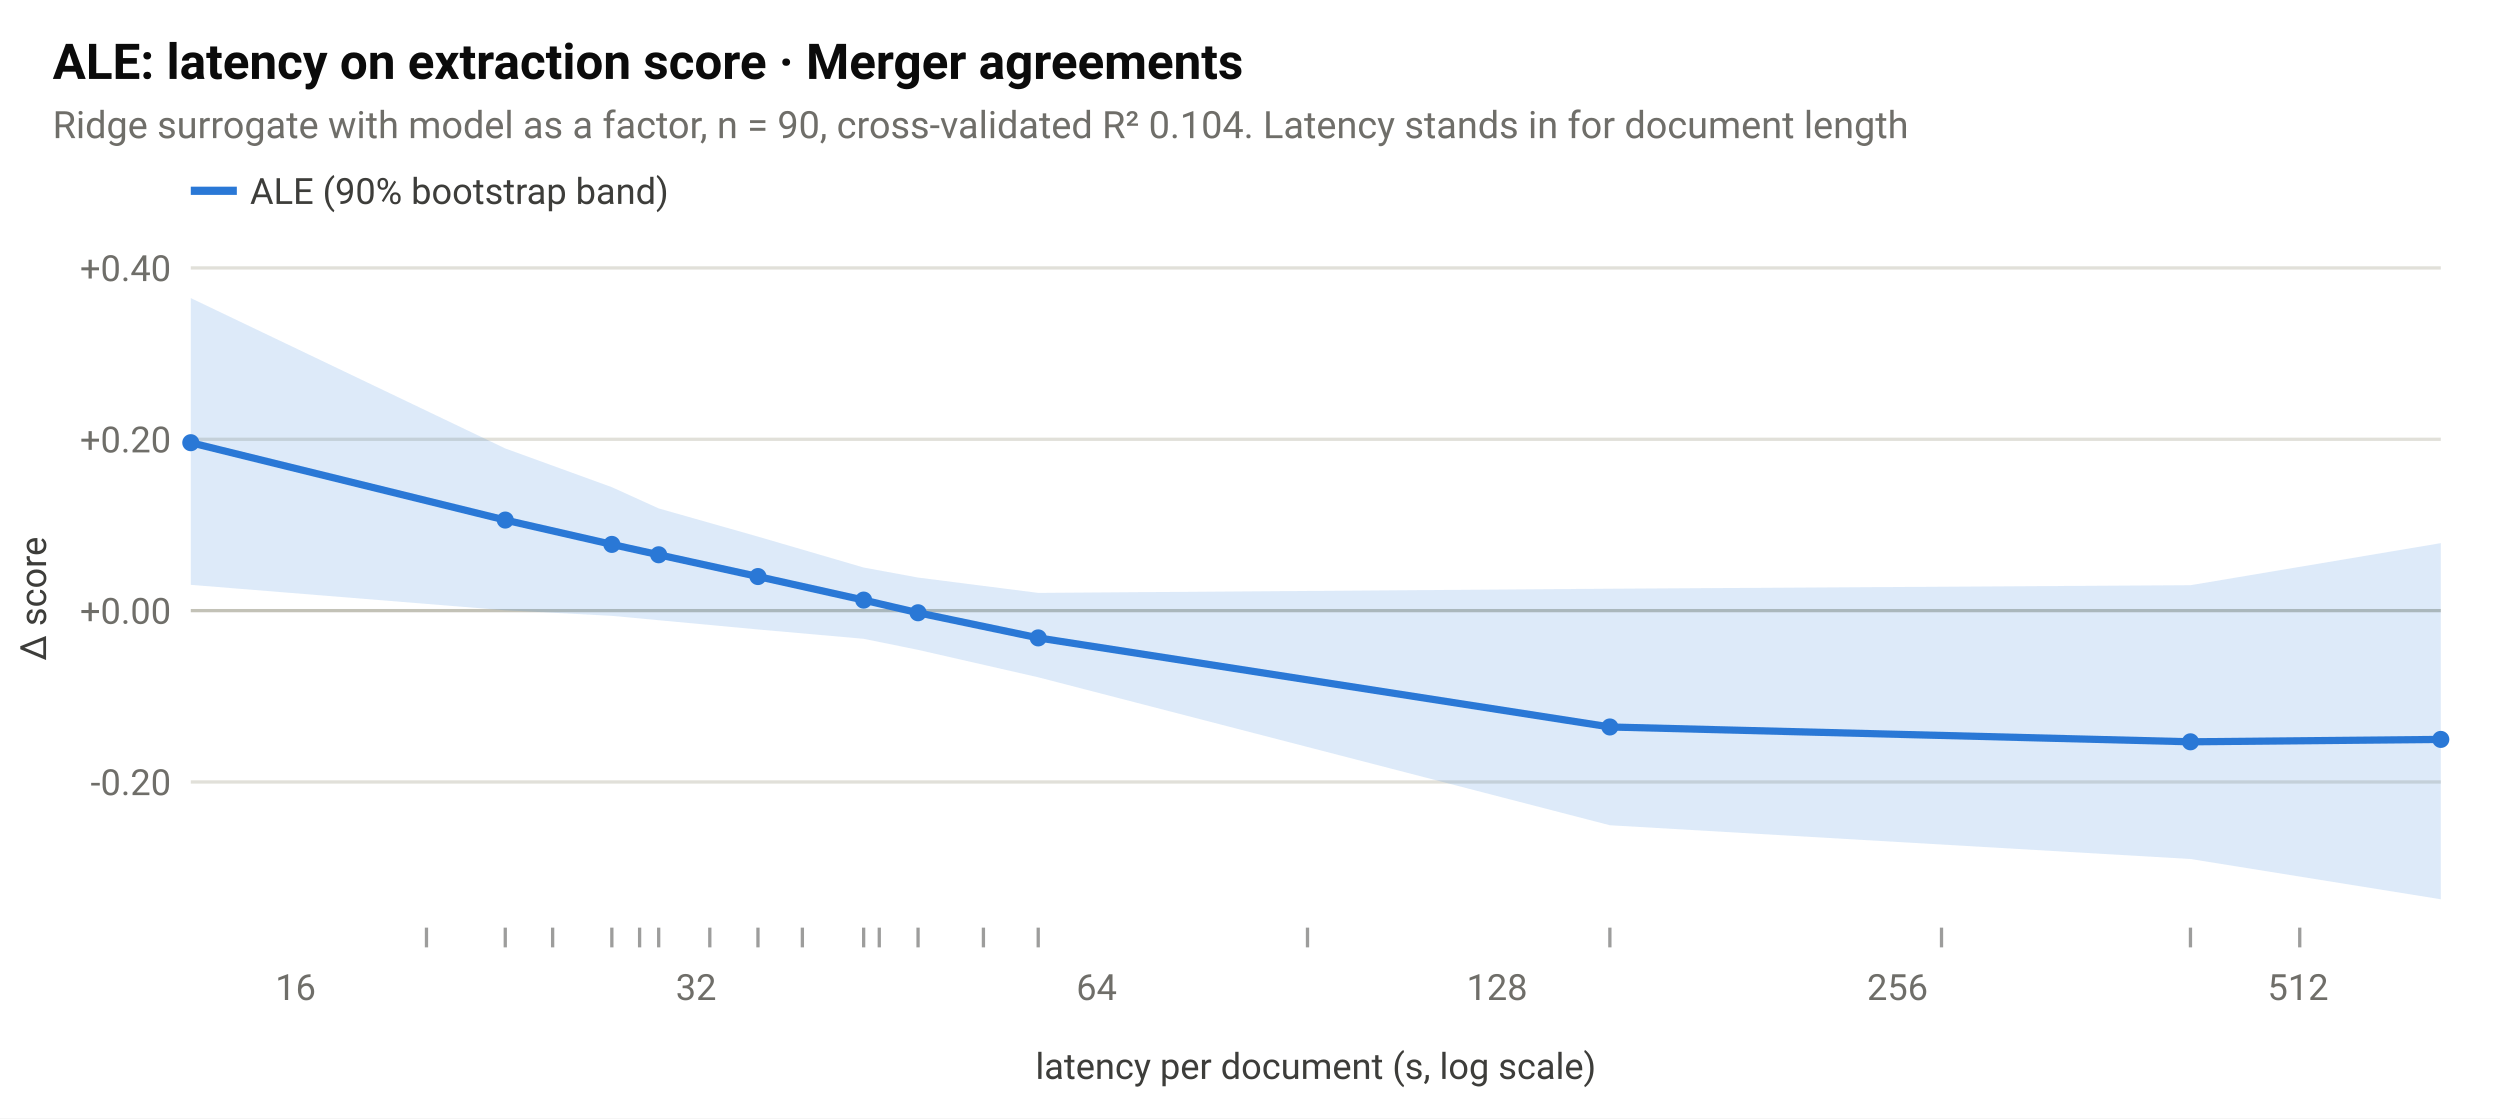
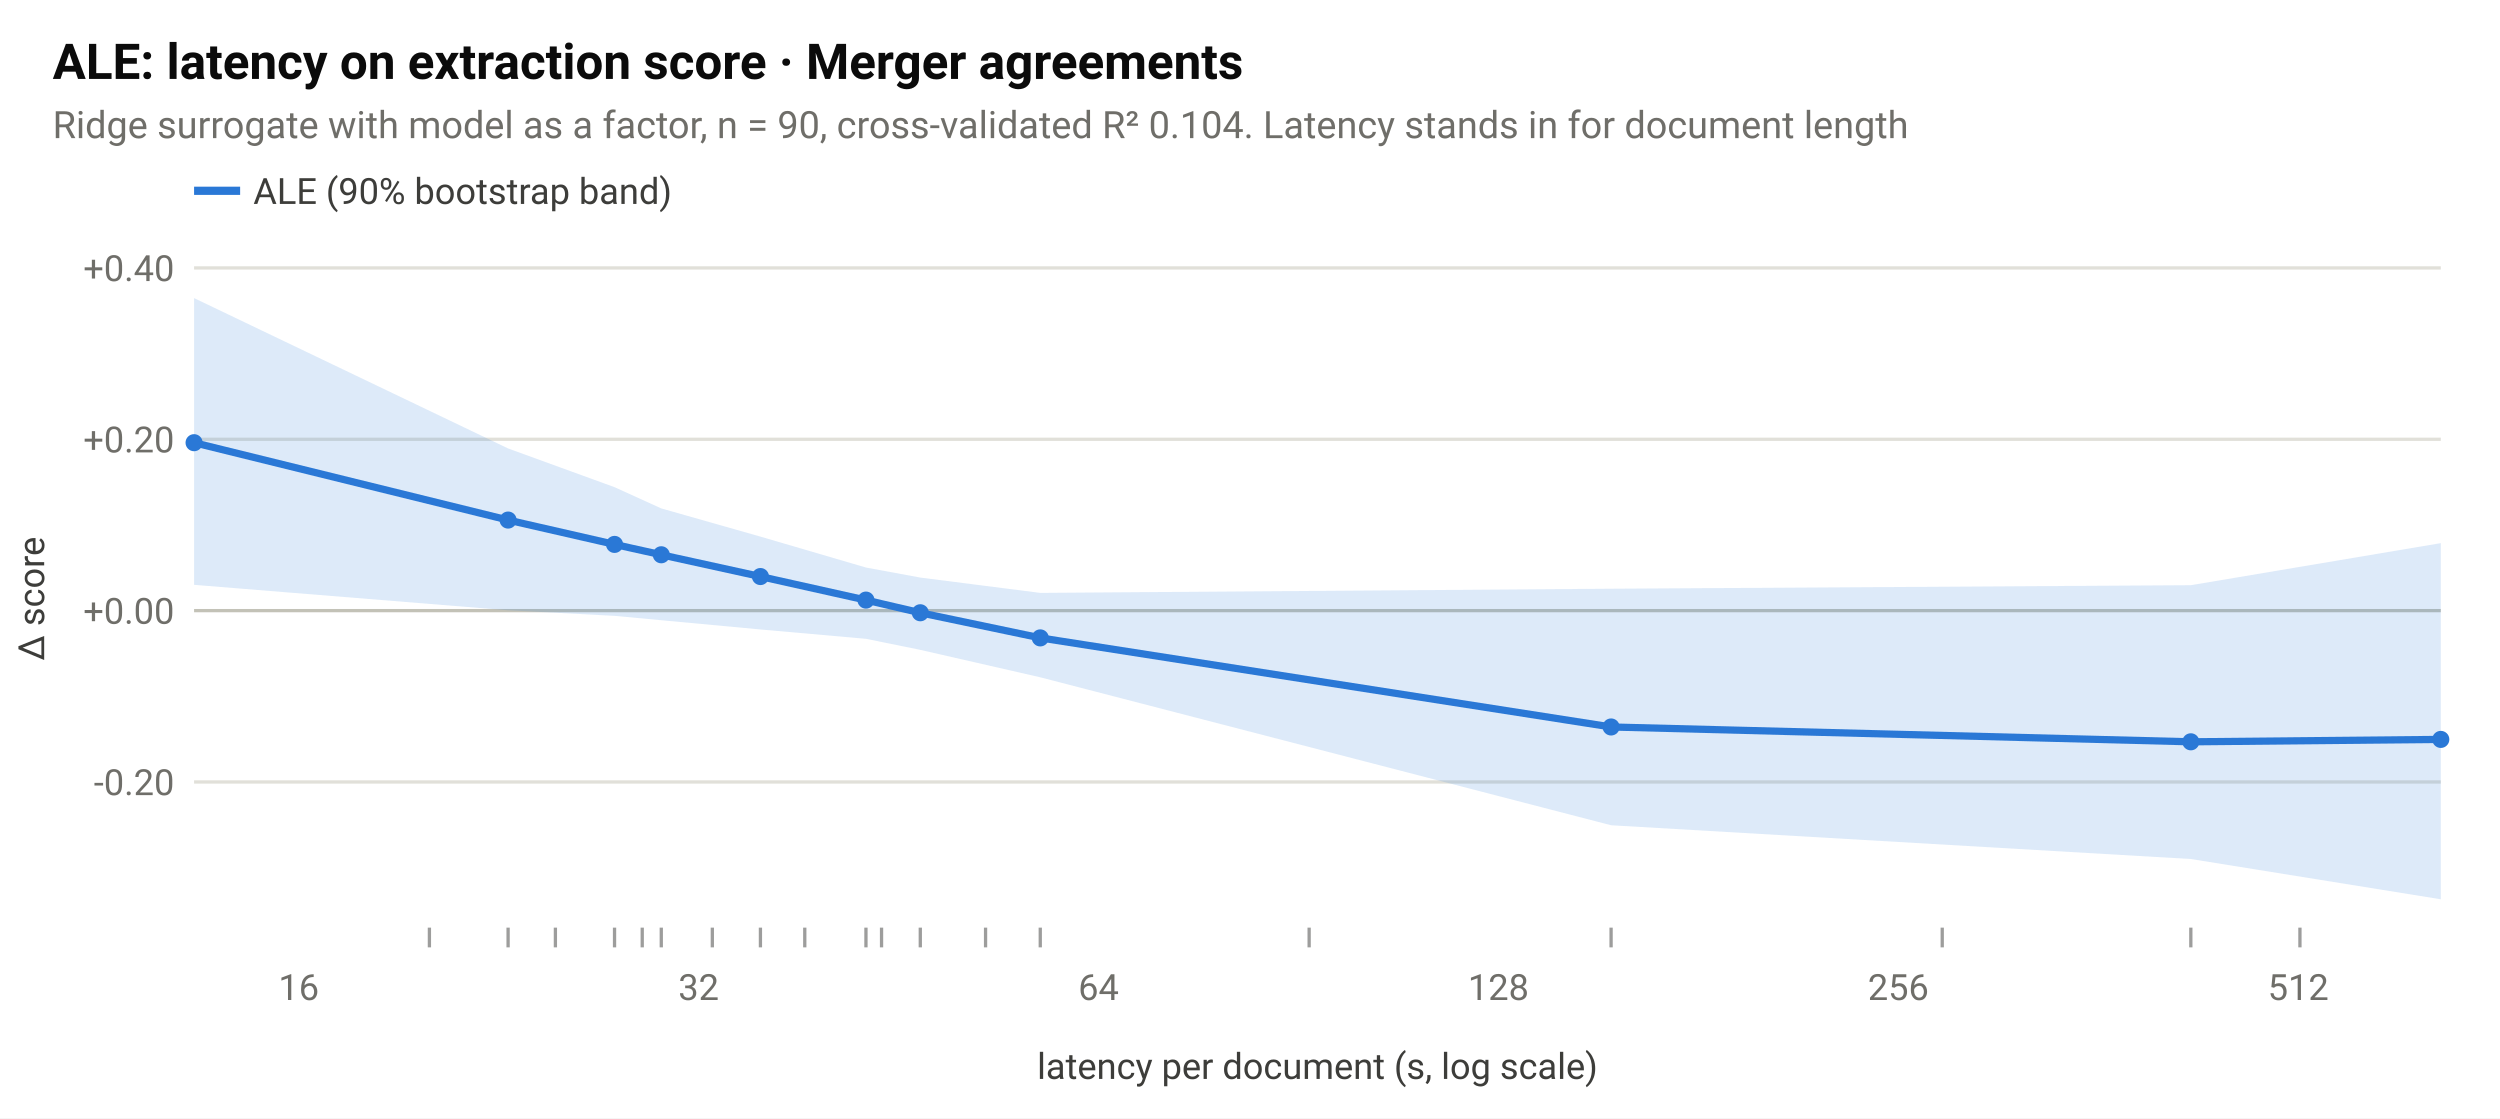
<svg xmlns="http://www.w3.org/2000/svg" width="760" height="340" viewBox="0 0 760 340" font-family="system-ui,-apple-system,'Segoe UI',Roboto,sans-serif" role="img">
  <rect width="760" height="340" fill="#ffffff" />
  <text x="16" y="24" font-size="15" font-weight="600" fill="#0b0b0b">ALE: latency on extraction score · Merger agreements</text>
  <text x="16" y="42" font-size="11.5" fill="#6f6e69">Ridge surrogate with model as a factor, n = 90, cross-validated R² 0.104. Latency stands in for document length</text>
-   <line x1="58" x2="742" y1="237.72" y2="237.72" stroke="#e1e0d9" />
-   <text x="52" y="241.72" font-size="11" fill="#6f6e69" text-anchor="end">-0.20</text>
-   <line x1="58" x2="742" y1="185.63" y2="185.63" stroke="#c3c2b7" />
-   <text x="52" y="189.63" font-size="11" fill="#6f6e69" text-anchor="end">+0.00</text>
-   <line x1="58" x2="742" y1="133.54" y2="133.54" stroke="#e1e0d9" />
-   <text x="52" y="137.54" font-size="11" fill="#6f6e69" text-anchor="end">+0.20</text>
-   <line x1="58" x2="742" y1="81.45" y2="81.45" stroke="#e1e0d9" />
-   <text x="52" y="85.45" font-size="11" fill="#6f6e69" text-anchor="end">+0.40</text>
-   <text x="89.86" y="304" font-size="11" fill="#6f6e69" text-anchor="middle">16</text>
-   <text x="211.61" y="304" font-size="11" fill="#6f6e69" text-anchor="middle">32</text>
-   <text x="333.36" y="304" font-size="11" fill="#6f6e69" text-anchor="middle">64</text>
-   <text x="455.1" y="304" font-size="11" fill="#6f6e69" text-anchor="middle">128</text>
-   <text x="576.85" y="304" font-size="11" fill="#6f6e69" text-anchor="middle">256</text>
-   <text x="698.6" y="304" font-size="11" fill="#6f6e69" text-anchor="middle">512</text>
-   <text x="400" y="328" font-size="11" fill="#3d3d3a" text-anchor="middle">latency per document (s, log scale)</text>
-   <text x="14" y="182" font-size="11" fill="#3d3d3a" text-anchor="middle" transform="rotate(-90 14 182)">Δ score</text>
-   <line x1="129.65" x2="129.65" y1="288" y2="282" stroke="#3d3d3a" stroke-opacity="0.5" />
-   <line x1="153.6" x2="153.6" y1="288" y2="282" stroke="#3d3d3a" stroke-opacity="0.5" />
-   <line x1="168" x2="168" y1="288" y2="282" stroke="#3d3d3a" stroke-opacity="0.5" />
-   <line x1="186" x2="186" y1="288" y2="282" stroke="#3d3d3a" stroke-opacity="0.5" />
-   <line x1="194.44" x2="194.44" y1="288" y2="282" stroke="#3d3d3a" stroke-opacity="0.5" />
-   <line x1="200.24" x2="200.24" y1="288" y2="282" stroke="#3d3d3a" stroke-opacity="0.5" />
-   <line x1="215.78" x2="215.78" y1="288" y2="282" stroke="#3d3d3a" stroke-opacity="0.5" />
-   <line x1="230.42" x2="230.42" y1="288" y2="282" stroke="#3d3d3a" stroke-opacity="0.5" />
-   <line x1="243.92" x2="243.92" y1="288" y2="282" stroke="#3d3d3a" stroke-opacity="0.5" />
-   <line x1="262.55" x2="262.55" y1="288" y2="282" stroke="#3d3d3a" stroke-opacity="0.5" />
-   <line x1="267.3" x2="267.3" y1="288" y2="282" stroke="#3d3d3a" stroke-opacity="0.5" />
-   <line x1="279.09" x2="279.09" y1="288" y2="282" stroke="#3d3d3a" stroke-opacity="0.5" />
-   <line x1="298.96" x2="298.96" y1="288" y2="282" stroke="#3d3d3a" stroke-opacity="0.5" />
-   <line x1="315.62" x2="315.62" y1="288" y2="282" stroke="#3d3d3a" stroke-opacity="0.5" />
-   <line x1="397.48" x2="397.48" y1="288" y2="282" stroke="#3d3d3a" stroke-opacity="0.5" />
-   <line x1="489.4" x2="489.4" y1="288" y2="282" stroke="#3d3d3a" stroke-opacity="0.5" />
-   <line x1="590.22" x2="590.22" y1="288" y2="282" stroke="#3d3d3a" stroke-opacity="0.5" />
-   <line x1="665.9" x2="665.9" y1="288" y2="282" stroke="#3d3d3a" stroke-opacity="0.5" />
-   <line x1="699.12" x2="699.12" y1="288" y2="282" stroke="#3d3d3a" stroke-opacity="0.5" />
-   <polygon points="58,90.62 153.6,136.33 186,148.1 200.24,154.56 230.42,163.13 262.55,172.53 279.09,175.58 315.62,180.24 489.4,178.97 665.9,177.9 742,165.11 742,273.38 665.9,261.14 489.4,250.88 315.62,205.9 279.09,197.56 262.55,194.2 230.42,191.36 200.24,188.55 186,187.22 153.6,185.53 58,177.79" fill="#2a78d6" fill-opacity="0.16" />
-   <polyline points="58,134.58 153.6,158.1 186,165.5 200.24,168.65 230.42,175.27 262.55,182.43 279.09,186.28 315.62,193.92 489.4,221 665.9,225.51 742,224.78" fill="none" stroke="#2a78d6" stroke-width="2.2" stroke-linejoin="round" />
-   <circle cx="58" cy="134.58" r="2.6" fill="#2a78d6" />
-   <circle cx="153.6" cy="158.1" r="2.6" fill="#2a78d6" />
-   <circle cx="186" cy="165.5" r="2.6" fill="#2a78d6" />
-   <circle cx="200.24" cy="168.65" r="2.6" fill="#2a78d6" />
-   <circle cx="230.42" cy="175.27" r="2.6" fill="#2a78d6" />
-   <circle cx="262.55" cy="182.43" r="2.6" fill="#2a78d6" />
-   <circle cx="279.09" cy="186.28" r="2.6" fill="#2a78d6" />
-   <circle cx="315.62" cy="193.92" r="2.6" fill="#2a78d6" />
-   <circle cx="489.4" cy="221" r="2.6" fill="#2a78d6" />
-   <circle cx="665.9" cy="225.51" r="2.6" fill="#2a78d6" />
+   <line x1="59" x2="742" y1="237.72" y2="237.72" stroke="#e1e0d9" />
+   <text x="53" y="241.72" font-size="11" fill="#6f6e69" text-anchor="end">-0.20</text>
+   <line x1="59" x2="742" y1="185.63" y2="185.63" stroke="#c3c2b7" />
+   <text x="53" y="189.63" font-size="11" fill="#6f6e69" text-anchor="end">+0.00</text>
+   <line x1="59" x2="742" y1="133.54" y2="133.54" stroke="#e1e0d9" />
+   <text x="53" y="137.54" font-size="11" fill="#6f6e69" text-anchor="end">+0.20</text>
+   <line x1="59" x2="742" y1="81.45" y2="81.45" stroke="#e1e0d9" />
+   <text x="53" y="85.45" font-size="11" fill="#6f6e69" text-anchor="end">+0.40</text>
+   <text x="90.81" y="304" font-size="11" fill="#6f6e69" text-anchor="middle">16</text>
+   <text x="212.38" y="304" font-size="11" fill="#6f6e69" text-anchor="middle">32</text>
+   <text x="333.95" y="304" font-size="11" fill="#6f6e69" text-anchor="middle">64</text>
+   <text x="455.52" y="304" font-size="11" fill="#6f6e69" text-anchor="middle">128</text>
+   <text x="577.09" y="304" font-size="11" fill="#6f6e69" text-anchor="middle">256</text>
+   <text x="698.66" y="304" font-size="11" fill="#6f6e69" text-anchor="middle">512</text>
+   <text x="400.5" y="328" font-size="11" fill="#3d3d3a" text-anchor="middle">latency per document (s, log scale)</text>
+   <text x="13.43" y="182" font-size="11" fill="#3d3d3a" text-anchor="middle" transform="rotate(-90 13.43 182)">Δ score</text>
+   <line x1="130.54" x2="130.54" y1="288" y2="282" stroke="#3d3d3a" stroke-opacity="0.5" />
+   <line x1="154.46" x2="154.46" y1="288" y2="282" stroke="#3d3d3a" stroke-opacity="0.5" />
+   <line x1="168.84" x2="168.84" y1="288" y2="282" stroke="#3d3d3a" stroke-opacity="0.5" />
+   <line x1="186.82" x2="186.82" y1="288" y2="282" stroke="#3d3d3a" stroke-opacity="0.5" />
+   <line x1="195.24" x2="195.24" y1="288" y2="282" stroke="#3d3d3a" stroke-opacity="0.5" />
+   <line x1="201.03" x2="201.03" y1="288" y2="282" stroke="#3d3d3a" stroke-opacity="0.5" />
+   <line x1="216.55" x2="216.55" y1="288" y2="282" stroke="#3d3d3a" stroke-opacity="0.5" />
+   <line x1="231.17" x2="231.17" y1="288" y2="282" stroke="#3d3d3a" stroke-opacity="0.5" />
+   <line x1="244.65" x2="244.65" y1="288" y2="282" stroke="#3d3d3a" stroke-opacity="0.5" />
+   <line x1="263.25" x2="263.25" y1="288" y2="282" stroke="#3d3d3a" stroke-opacity="0.5" />
+   <line x1="267.99" x2="267.99" y1="288" y2="282" stroke="#3d3d3a" stroke-opacity="0.5" />
+   <line x1="279.77" x2="279.77" y1="288" y2="282" stroke="#3d3d3a" stroke-opacity="0.5" />
+   <line x1="299.61" x2="299.61" y1="288" y2="282" stroke="#3d3d3a" stroke-opacity="0.5" />
+   <line x1="316.24" x2="316.24" y1="288" y2="282" stroke="#3d3d3a" stroke-opacity="0.5" />
+   <line x1="397.98" x2="397.98" y1="288" y2="282" stroke="#3d3d3a" stroke-opacity="0.5" />
+   <line x1="489.77" x2="489.77" y1="288" y2="282" stroke="#3d3d3a" stroke-opacity="0.5" />
+   <line x1="590.44" x2="590.44" y1="288" y2="282" stroke="#3d3d3a" stroke-opacity="0.5" />
+   <line x1="666.01" x2="666.01" y1="288" y2="282" stroke="#3d3d3a" stroke-opacity="0.5" />
+   <line x1="699.18" x2="699.18" y1="288" y2="282" stroke="#3d3d3a" stroke-opacity="0.5" />
+   <polygon points="59,90.62 154.46,136.33 186.82,148.1 201.03,154.56 231.17,163.13 263.25,172.53 279.77,175.58 316.24,180.24 489.77,178.97 666.01,177.9 742,165.11 742,273.38 666.01,261.14 489.77,250.88 316.24,205.9 279.77,197.56 263.25,194.2 231.17,191.36 201.03,188.55 186.82,187.22 154.46,185.53 59,177.79" fill="#2a78d6" fill-opacity="0.16" />
+   <polyline points="59,134.58 154.46,158.1 186.82,165.5 201.03,168.65 231.17,175.27 263.25,182.43 279.77,186.28 316.24,193.92 489.77,221 666.01,225.51 742,224.78" fill="none" stroke="#2a78d6" stroke-width="2.2" stroke-linejoin="round" />
+   <circle cx="59" cy="134.58" r="2.6" fill="#2a78d6" />
+   <circle cx="154.46" cy="158.1" r="2.6" fill="#2a78d6" />
+   <circle cx="186.82" cy="165.5" r="2.6" fill="#2a78d6" />
+   <circle cx="201.03" cy="168.65" r="2.6" fill="#2a78d6" />
+   <circle cx="231.17" cy="175.27" r="2.6" fill="#2a78d6" />
+   <circle cx="263.25" cy="182.43" r="2.6" fill="#2a78d6" />
+   <circle cx="279.77" cy="186.28" r="2.6" fill="#2a78d6" />
+   <circle cx="316.24" cy="193.92" r="2.6" fill="#2a78d6" />
+   <circle cx="489.77" cy="221" r="2.6" fill="#2a78d6" />
+   <circle cx="666.01" cy="225.51" r="2.6" fill="#2a78d6" />
  <circle cx="742" cy="224.78" r="2.6" fill="#2a78d6" />
-   <line x1="58" x2="72" y1="58" y2="58" stroke="#2a78d6" stroke-width="2.5" />
-   <text x="76" y="62" font-size="11" fill="#3d3d3a" text-anchor="start">ALE (90% bootstrap band)</text>
+   <line x1="59" x2="73" y1="58" y2="58" stroke="#2a78d6" stroke-width="2.5" />
+   <text x="77" y="62" font-size="11" fill="#3d3d3a" text-anchor="start">ALE (90% bootstrap band)</text>
</svg>
